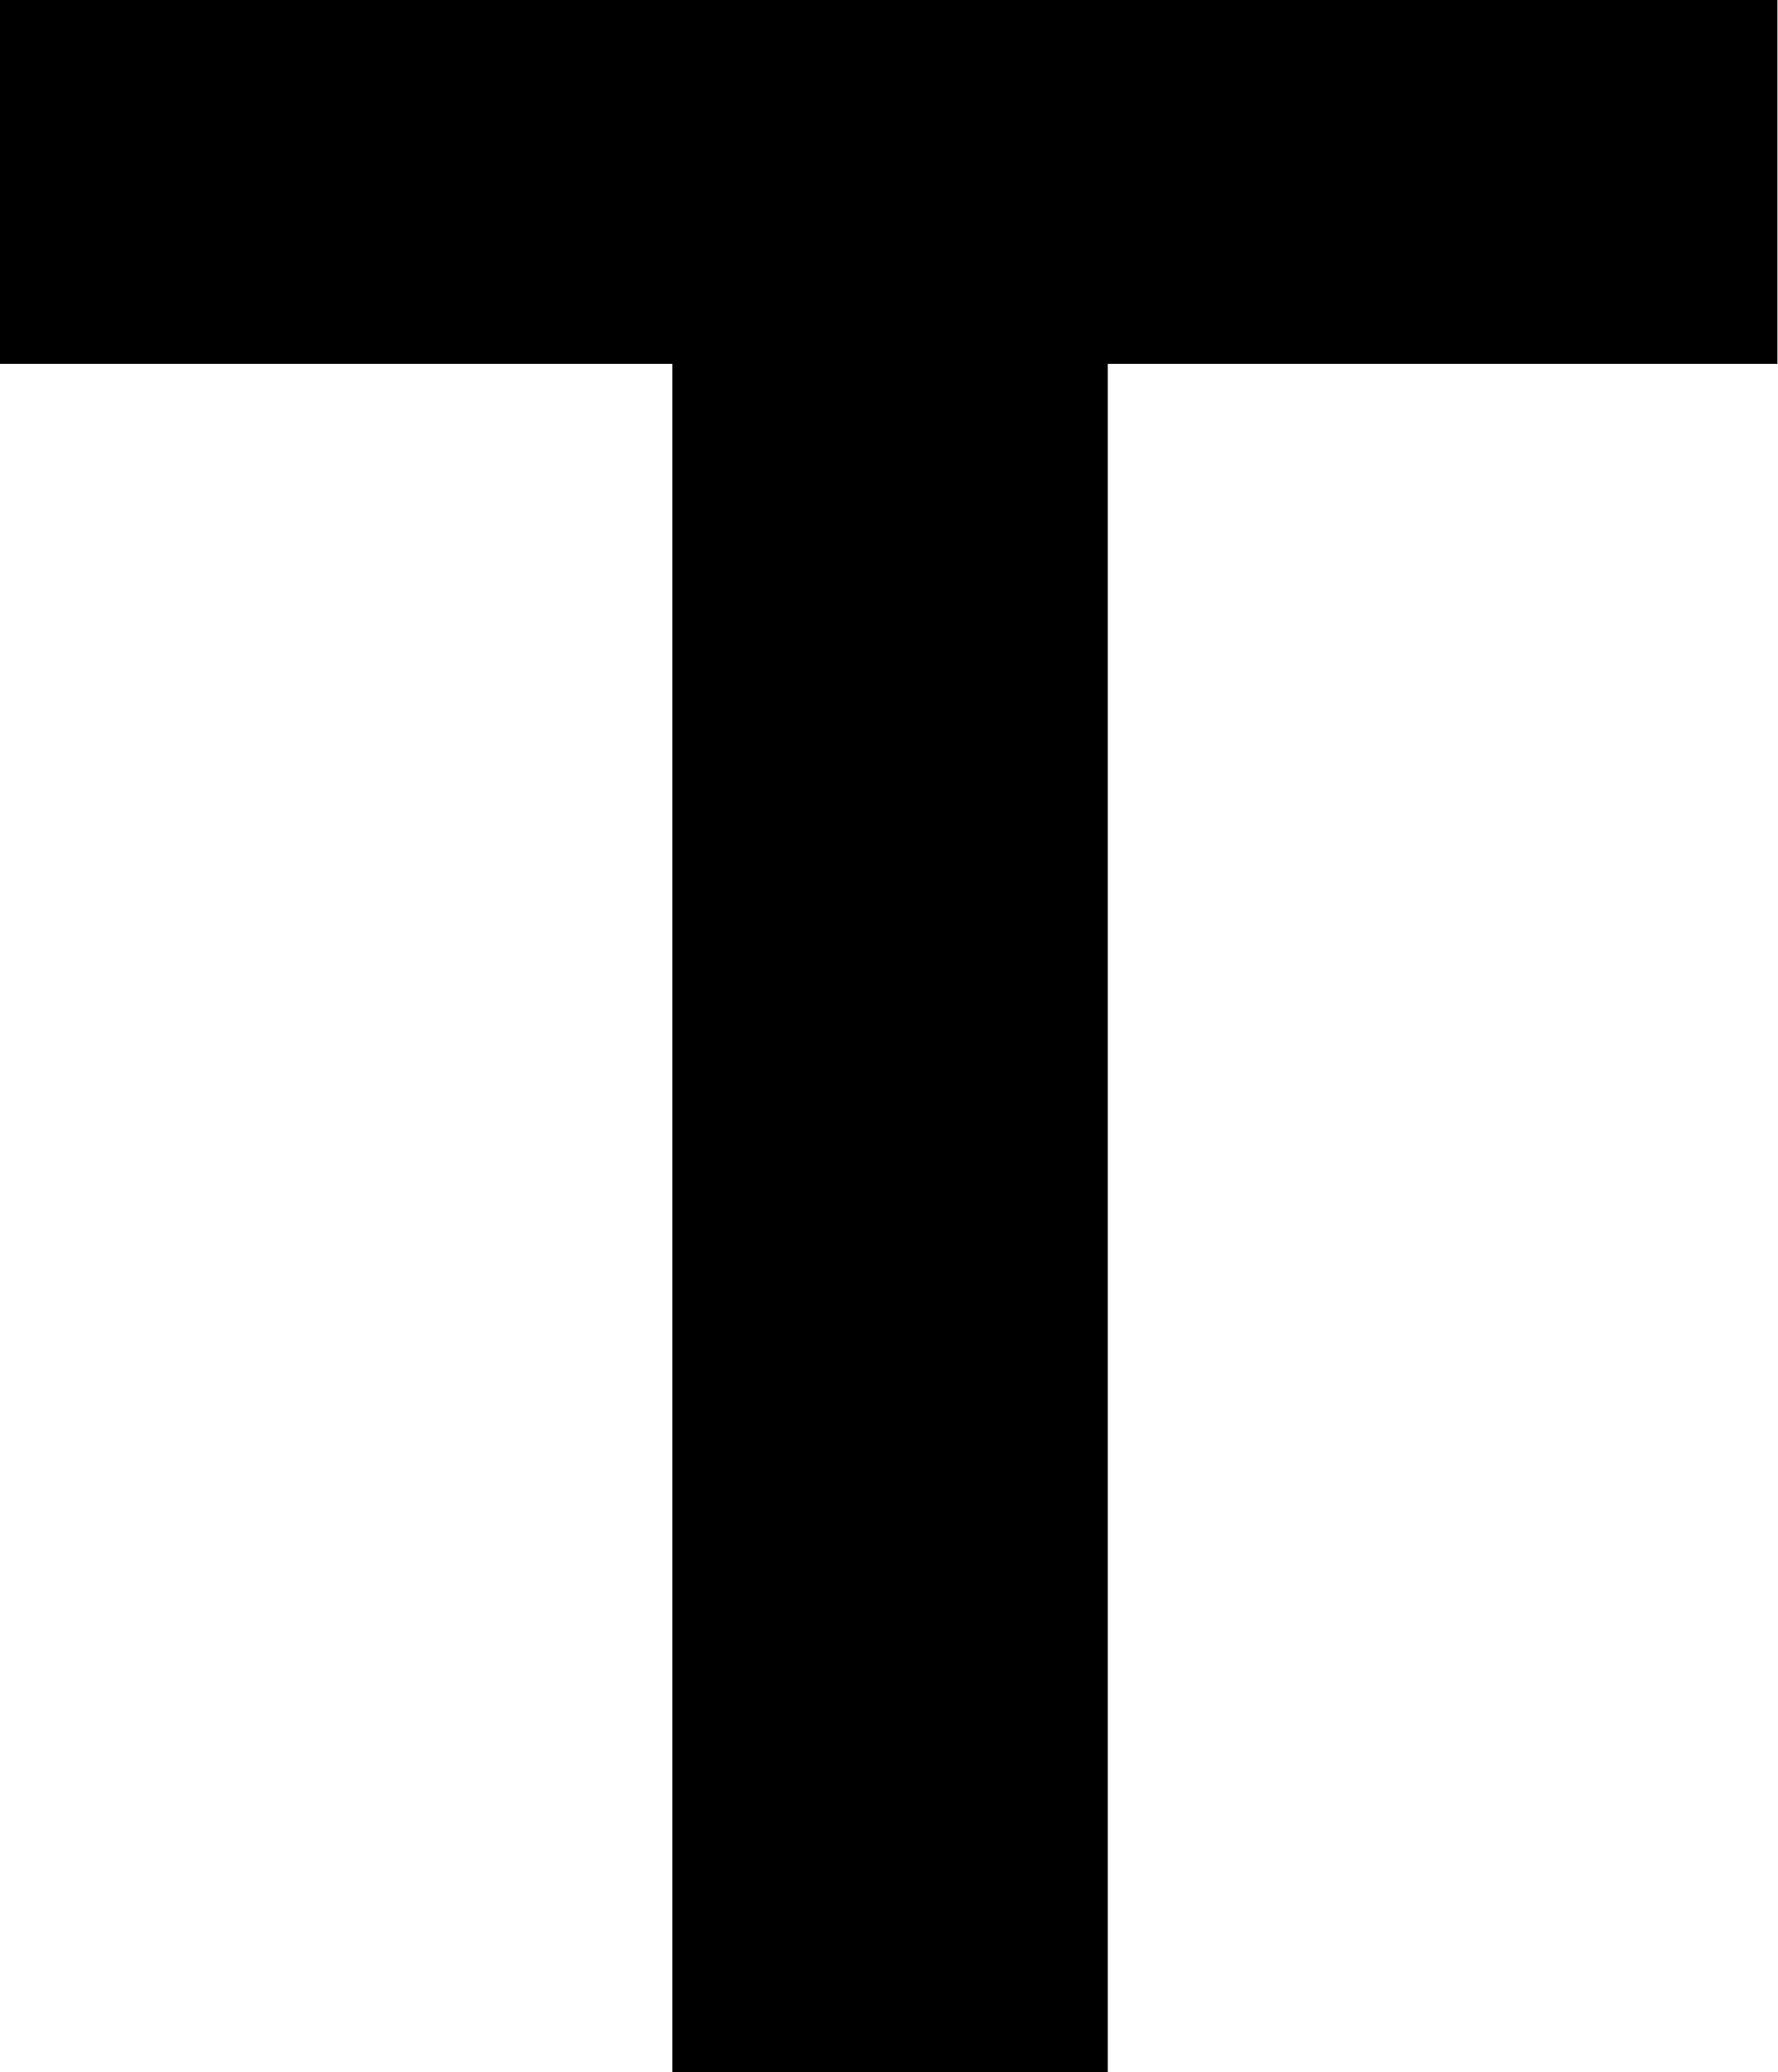
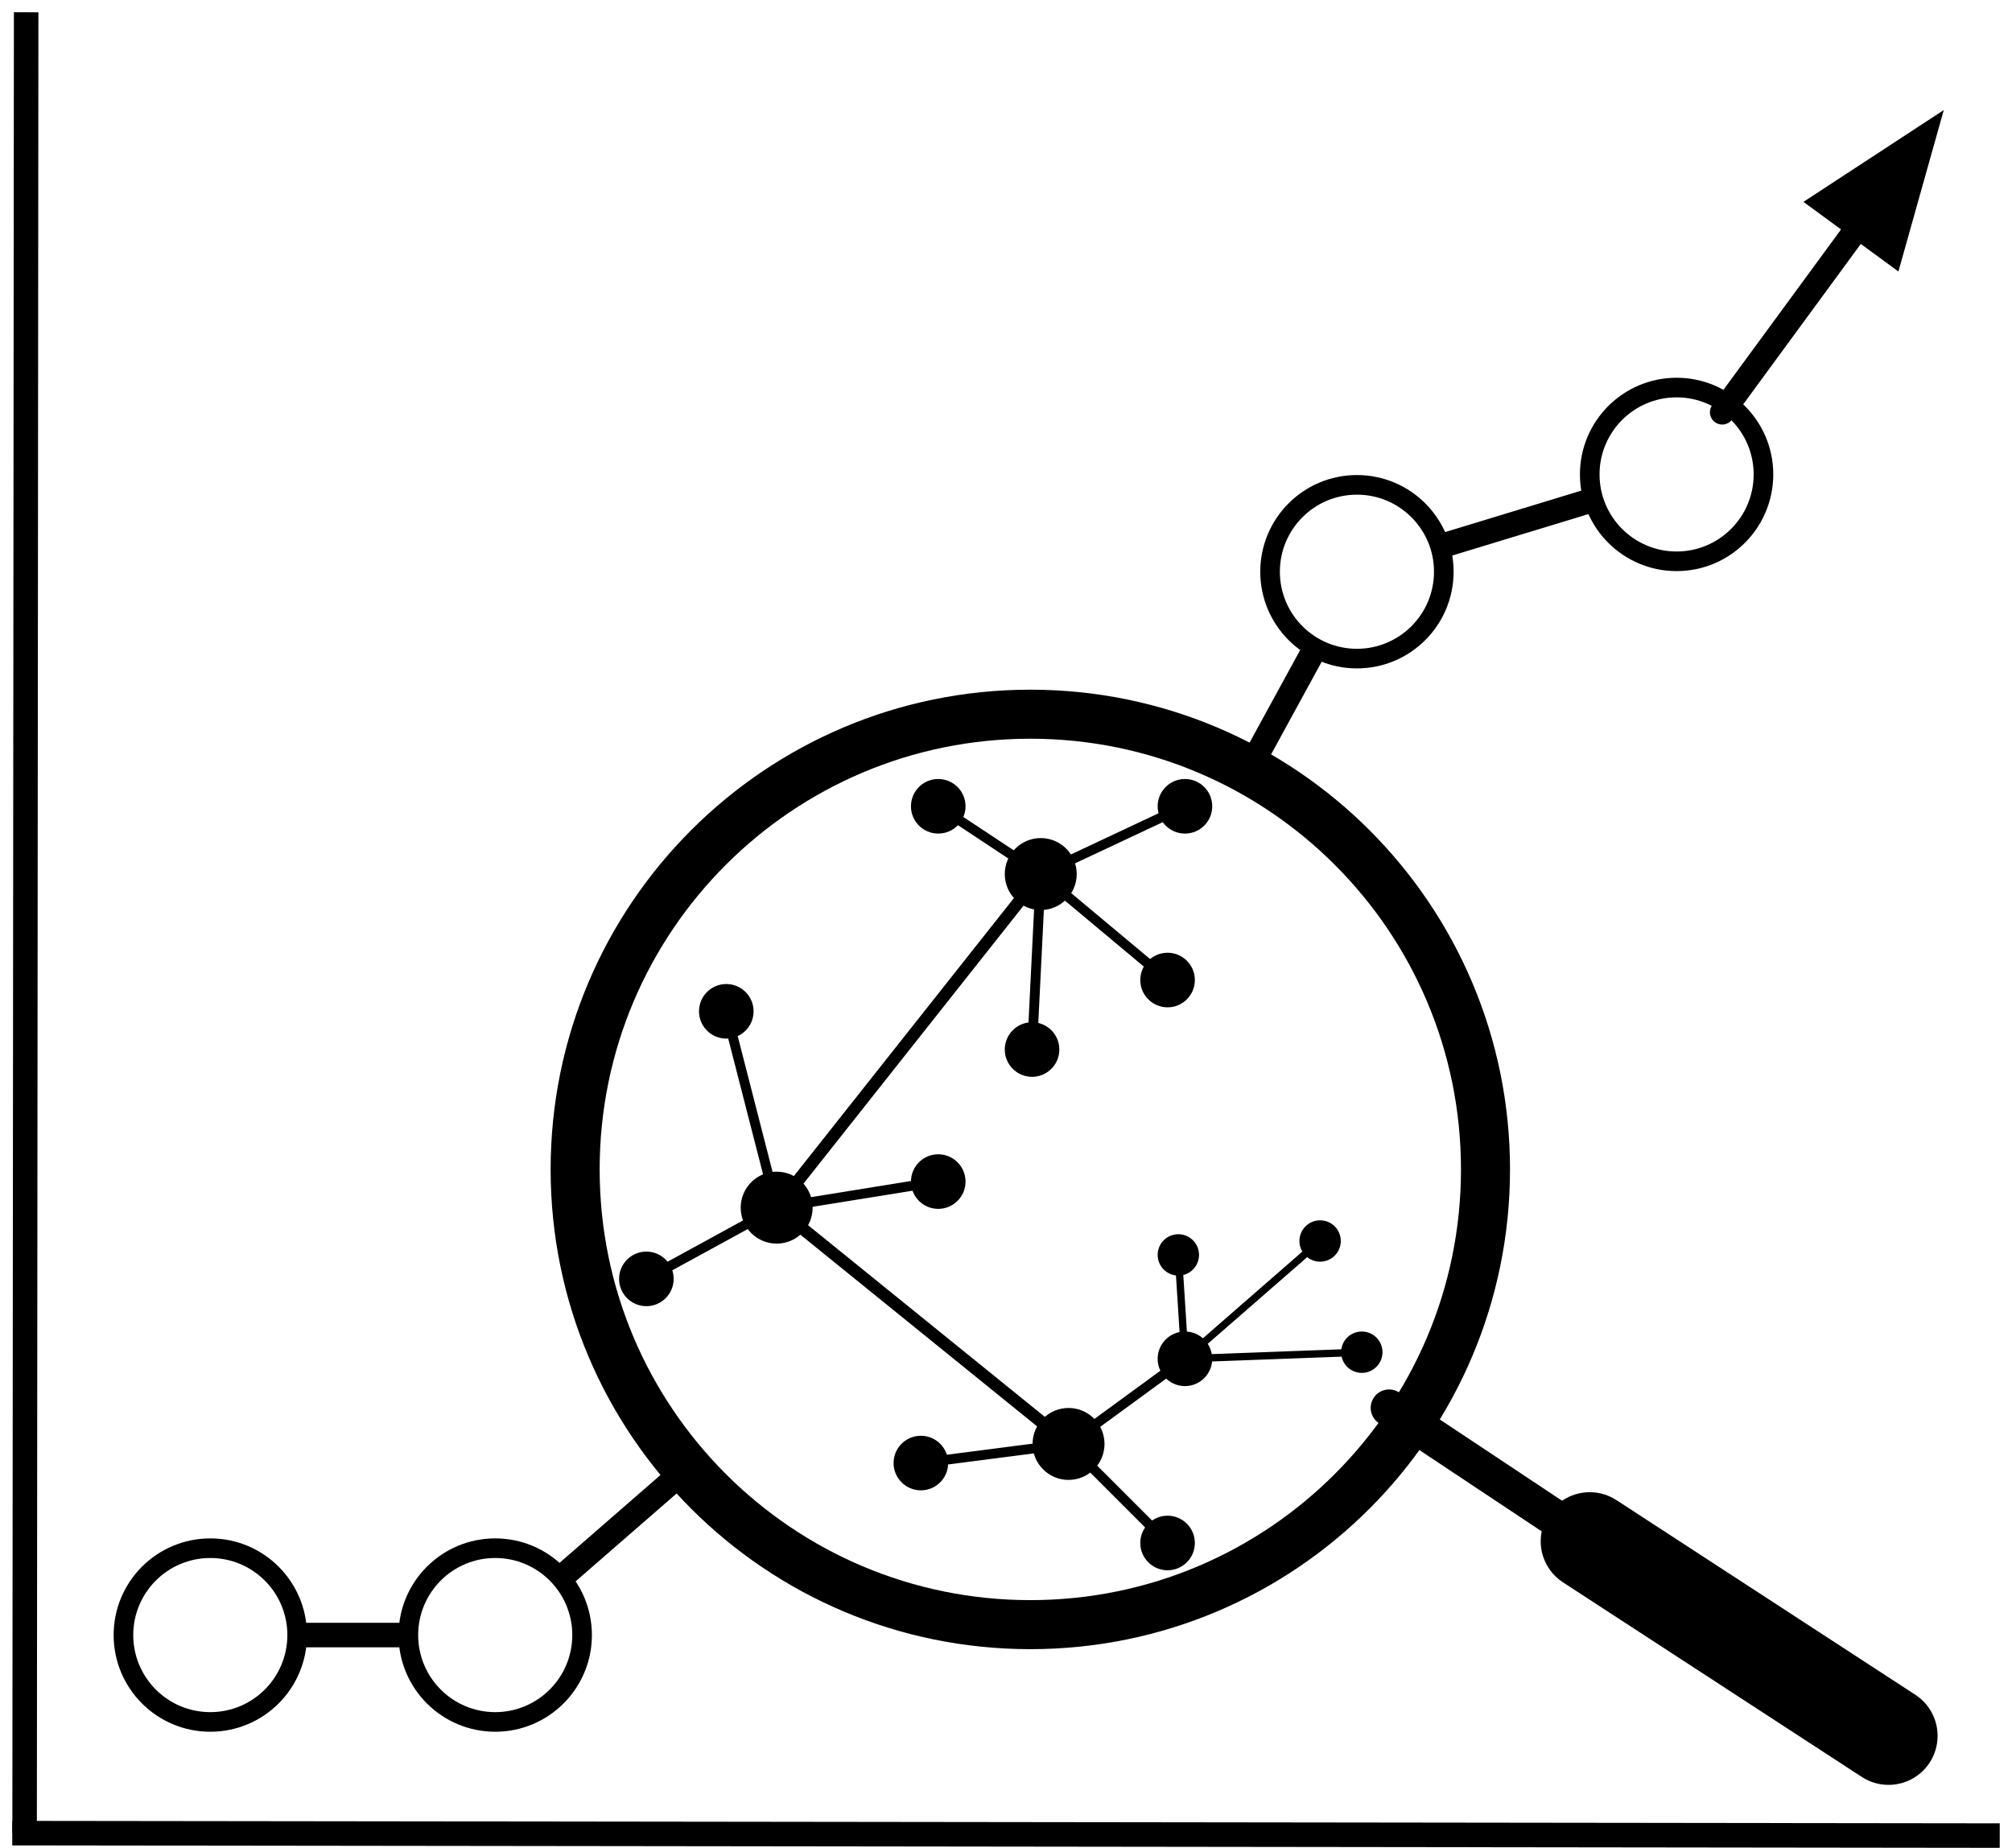
- <svg xmlns="http://www.w3.org/2000/svg" id="Layer_1" data-name="Layer 1" viewBox="0 0 109.65 127.84">
-   <polygon points="54.83 0 0 0 0 10.18 0 22.45 20.97 22.45 41.48 22.45 41.48 70.73 41.48 127.84 68.34 127.84 68.34 70.73 68.34 22.45 88.95 22.45 109.65 22.45 109.65 10.18 109.65 0 54.83 0" />
+ <svg xmlns="http://www.w3.org/2000/svg" version="1.1" viewBox="286.969 224.606 820.709 753.677" width="820.709" height="753.677">
+   <defs>
+     <marker orient="auto" overflow="visible" markerUnits="strokeWidth" id="FilledArrow_Marker" stroke-linejoin="miter" stroke-miterlimit="10" viewBox="-1 -3 7 6" markerWidth="7" markerHeight="6" color="black">
+       <g>
+         <path d="M 4.48 0 L 0 -1.68 L 0 1.68 Z" fill="currentColor" stroke="currentColor" stroke-width="1" />
+       </g>
+     </marker>
+   </defs>
+   <g id="Canvas_1" stroke-opacity="1" fill-opacity="1" stroke-dasharray="none" fill="none" stroke="none">
+     <g id="Canvas_1_Layer_1">
+       <g id="Line_69">
+         <line x1="936.726" y1="854.071" x2="853.583" y2="798.82" stroke="black" stroke-linecap="round" stroke-linejoin="round" stroke-width="15" />
+       </g>
+       <g id="Graphic_32">
+         <circle cx="707.244" cy="701.575" r="185.67" stroke="black" stroke-linecap="round" stroke-linejoin="round" stroke-width="20" />
+       </g>
+       <g id="Graphic_3">
+         <circle cx="603.779" cy="717.165" r="14.173" fill="black" />
+         <circle cx="603.779" cy="717.165" r="14.173" stroke="black" stroke-linecap="round" stroke-linejoin="round" stroke-width="1" />
+       </g>
+       <g id="Graphic_4">
+         <circle cx="583.228" cy="637.087" r="10.63" fill="black" />
+         <circle cx="583.228" cy="637.087" r="10.63" stroke="black" stroke-linecap="round" stroke-linejoin="round" stroke-width="1" />
+       </g>
+       <g id="Graphic_6">
+         <circle cx="711.496" cy="581.102" r="14.173" fill="black" />
+         <circle cx="711.496" cy="581.102" r="14.173" stroke="black" stroke-linecap="round" stroke-linejoin="round" stroke-width="1" />
+       </g>
+       <g id="Graphic_7">
+         <circle cx="722.835" cy="813.543" r="14.173" fill="black" />
+         <circle cx="722.835" cy="813.543" r="14.173" stroke="black" stroke-linecap="round" stroke-linejoin="round" stroke-width="1" />
+       </g>
+       <g id="Graphic_11">
+         <circle cx="669.685" cy="553.465" r="10.63" fill="black" />
+         <circle cx="669.685" cy="553.465" r="10.63" stroke="black" stroke-linecap="round" stroke-linejoin="round" stroke-width="1" />
+       </g>
+       <g id="Graphic_12">
+         <circle cx="707.953" cy="652.677" r="10.63" fill="black" />
+         <circle cx="707.953" cy="652.677" r="10.63" stroke="black" stroke-linecap="round" stroke-linejoin="round" stroke-width="1" />
+       </g>
+       <g id="Graphic_13">
+         <circle cx="763.228" cy="624.331" r="10.63" fill="black" />
+         <circle cx="763.228" cy="624.331" r="10.63" stroke="black" stroke-linecap="round" stroke-linejoin="round" stroke-width="1" />
+       </g>
+       <g id="Graphic_14">
+         <circle cx="770.315" cy="778.819" r="10.63" fill="black" />
+         <circle cx="770.315" cy="778.819" r="10.63" stroke="black" stroke-linecap="round" stroke-linejoin="round" stroke-width="1" />
+       </g>
+       <g id="Graphic_15">
+         <circle cx="662.598" cy="821.339" r="10.63" fill="black" />
+         <circle cx="662.598" cy="821.339" r="10.63" stroke="black" stroke-linecap="round" stroke-linejoin="round" stroke-width="1" />
+       </g>
+       <g id="Graphic_16">
+         <circle cx="550.63" cy="746.221" r="10.63" fill="black" />
+         <circle cx="550.63" cy="746.221" r="10.63" stroke="black" stroke-linecap="round" stroke-linejoin="round" stroke-width="1" />
+       </g>
+       <g id="Graphic_17">
+         <circle cx="770.315" cy="553.465" r="10.63" fill="black" />
+         <circle cx="770.315" cy="553.465" r="10.63" stroke="black" stroke-linecap="round" stroke-linejoin="round" stroke-width="1" />
+       </g>
+       <g id="Graphic_18">
+         <circle cx="763.228" cy="853.937" r="10.63" fill="black" />
+         <circle cx="763.228" cy="853.937" r="10.63" stroke="black" stroke-linecap="round" stroke-linejoin="round" stroke-width="1" />
+       </g>
+       <g id="Line_19">
+         <line x1="699.67" y1="573.285" x2="678.554" y2="559.327" stroke="black" stroke-linecap="round" stroke-linejoin="round" stroke-width="4" />
+       </g>
+       <g id="Line_20">
+         <line x1="724.327" y1="575.073" x2="760.692" y2="557.986" stroke="black" stroke-linecap="round" stroke-linejoin="round" stroke-width="4" />
+       </g>
+       <g id="Line_21">
+         <line x1="722.373" y1="590.191" x2="755.071" y2="617.514" stroke="black" stroke-linecap="round" stroke-linejoin="round" stroke-width="4" />
+       </g>
+       <g id="Line_22">
+         <line x1="710.795" y1="595.258" x2="708.478" y2="642.06" stroke="black" stroke-linecap="round" stroke-linejoin="round" stroke-width="4" />
+       </g>
+       <g id="Line_23">
+         <line x1="612.578" y1="706.052" x2="702.698" y2="592.216" stroke="black" stroke-linecap="round" stroke-linejoin="round" stroke-width="5" />
+       </g>
+       <g id="Line_24">
+         <line x1="600.256" y1="703.435" x2="585.871" y2="647.385" stroke="black" stroke-linecap="round" stroke-linejoin="round" stroke-width="4" />
+       </g>
+       <g id="Line_25">
+         <line x1="591.34" y1="723.966" x2="559.96" y2="741.12" stroke="black" stroke-linecap="round" stroke-linejoin="round" stroke-width="4" />
+       </g>
+       <g id="Line_26">
+         <line x1="734.277" y1="805.175" x2="761.734" y2="785.095" stroke="black" stroke-linecap="round" stroke-linejoin="round" stroke-width="4" />
+       </g>
+       <g id="Line_27">
+         <line x1="732.857" y1="823.565" x2="755.712" y2="846.42" stroke="black" stroke-linecap="round" stroke-linejoin="round" stroke-width="4" />
+       </g>
+       <g id="Line_28">
+         <line x1="673.141" y1="819.974" x2="708.778" y2="815.362" stroke="black" stroke-linecap="round" stroke-linejoin="round" stroke-width="4" />
+       </g>
+       <g id="Line_29">
+         <line x1="614.797" y1="726.084" x2="711.818" y2="804.625" stroke="black" stroke-linecap="round" stroke-linejoin="round" stroke-width="5" />
+       </g>
+       <g id="Graphic_30">
+         <circle cx="669.685" cy="706.535" r="10.63" fill="black" />
+         <circle cx="669.685" cy="706.535" r="10.63" stroke="black" stroke-linecap="round" stroke-linejoin="round" stroke-width="1" />
+       </g>
+       <g id="Line_31">
+         <line x1="617.773" y1="714.908" x2="659.19" y2="708.228" stroke="black" stroke-linecap="round" stroke-linejoin="round" stroke-width="4" />
+       </g>
+       <g id="Graphic_34">
+         <circle cx="842.457" cy="776.126" r="7.937" fill="black" />
+         <circle cx="842.457" cy="776.126" r="7.937" stroke="black" stroke-linecap="round" stroke-linejoin="round" stroke-width="1" />
+       </g>
+       <g id="Graphic_35">
+         <circle cx="825.449" cy="730.772" r="7.937" fill="black" />
+         <circle cx="825.449" cy="730.772" r="7.937" stroke="black" stroke-linecap="round" stroke-linejoin="round" stroke-width="1" />
+       </g>
+       <g id="Graphic_36">
+         <circle cx="767.622" cy="736.441" r="7.937" fill="black" />
+         <circle cx="767.622" cy="736.441" r="7.937" stroke="black" stroke-linecap="round" stroke-linejoin="round" stroke-width="1" />
+       </g>
+       <g id="Line_37">
+         <line x1="769.641" y1="768.21" x2="768.125" y2="744.362" stroke="black" stroke-linecap="round" stroke-linejoin="round" stroke-width="3" />
+       </g>
+       <g id="Line_38">
+         <line x1="778.329" y1="771.835" x2="819.465" y2="735.986" stroke="black" stroke-linecap="round" stroke-linejoin="round" stroke-width="3" />
+       </g>
+       <g id="Line_39">
+         <line x1="780.938" y1="778.422" x2="834.525" y2="776.422" stroke="black" stroke-linecap="round" stroke-linejoin="round" stroke-width="3" />
+       </g>
+       <g id="Graphic_40">
+         <circle cx="372.756" cy="891.496" r="35.433" stroke="black" stroke-linecap="round" stroke-linejoin="round" stroke-width="8" />
+       </g>
+       <g id="Line_43">
+         <line x1="412.189" y1="891.496" x2="449.543" y2="891.496" stroke="black" stroke-linecap="round" stroke-linejoin="round" stroke-width="10" />
+       </g>
+       <g id="Graphic_44">
+         <circle cx="488.976" cy="891.496" r="35.433" stroke="black" stroke-linecap="round" stroke-linejoin="round" stroke-width="8" />
+       </g>
+       <g id="Line_45">
+         <line x1="518.726" y1="865.61" x2="559.626" y2="830.021" stroke="black" stroke-linecap="round" stroke-linejoin="round" stroke-width="10" />
+       </g>
+       <g id="Graphic_46">
+         <circle cx="840.472" cy="457.795" r="35.433" stroke="black" stroke-linecap="round" stroke-linejoin="round" stroke-width="8" />
+       </g>
+       <g id="Line_47">
+         <line x1="801.105" y1="529.829" x2="821.557" y2="492.407" stroke="black" stroke-linecap="round" stroke-linejoin="round" stroke-width="10" />
+       </g>
+       <g id="Graphic_48">
+         <circle cx="970.866" cy="418.11" r="35.433" stroke="black" stroke-linecap="round" stroke-linejoin="round" stroke-width="8" />
+       </g>
+       <g id="Line_49">
+         <line x1="878.205" y1="446.312" x2="933.134" y2="429.594" stroke="black" stroke-linecap="round" stroke-linejoin="round" stroke-width="10" />
+       </g>
+       <g id="Line_50">
+         <line x1="989.457" y1="392.759" x2="1044.932" y2="317.111" marker-end="url(#FilledArrow_Marker)" stroke="black" stroke-linecap="round" stroke-linejoin="round" stroke-width="10" />
+       </g>
+       <g id="Line_64">
+         <line x1="297.007" y1="972.29" x2="297.638" y2="229.606" stroke="black" stroke-linecap="butt" stroke-linejoin="round" stroke-width="10" />
+       </g>
+       <g id="Line_65">
+         <line x1="291.969" y1="972.284" x2="1102.677" y2="973.284" stroke="black" stroke-linecap="butt" stroke-linejoin="round" stroke-width="10" />
+       </g>
+       <g id="Line_68">
+         <line x1="935.433" y1="853.228" x2="1057.323" y2="932.598" stroke="black" stroke-linecap="round" stroke-linejoin="round" stroke-width="40" />
+       </g>
+     </g>
+   </g>
</svg>
